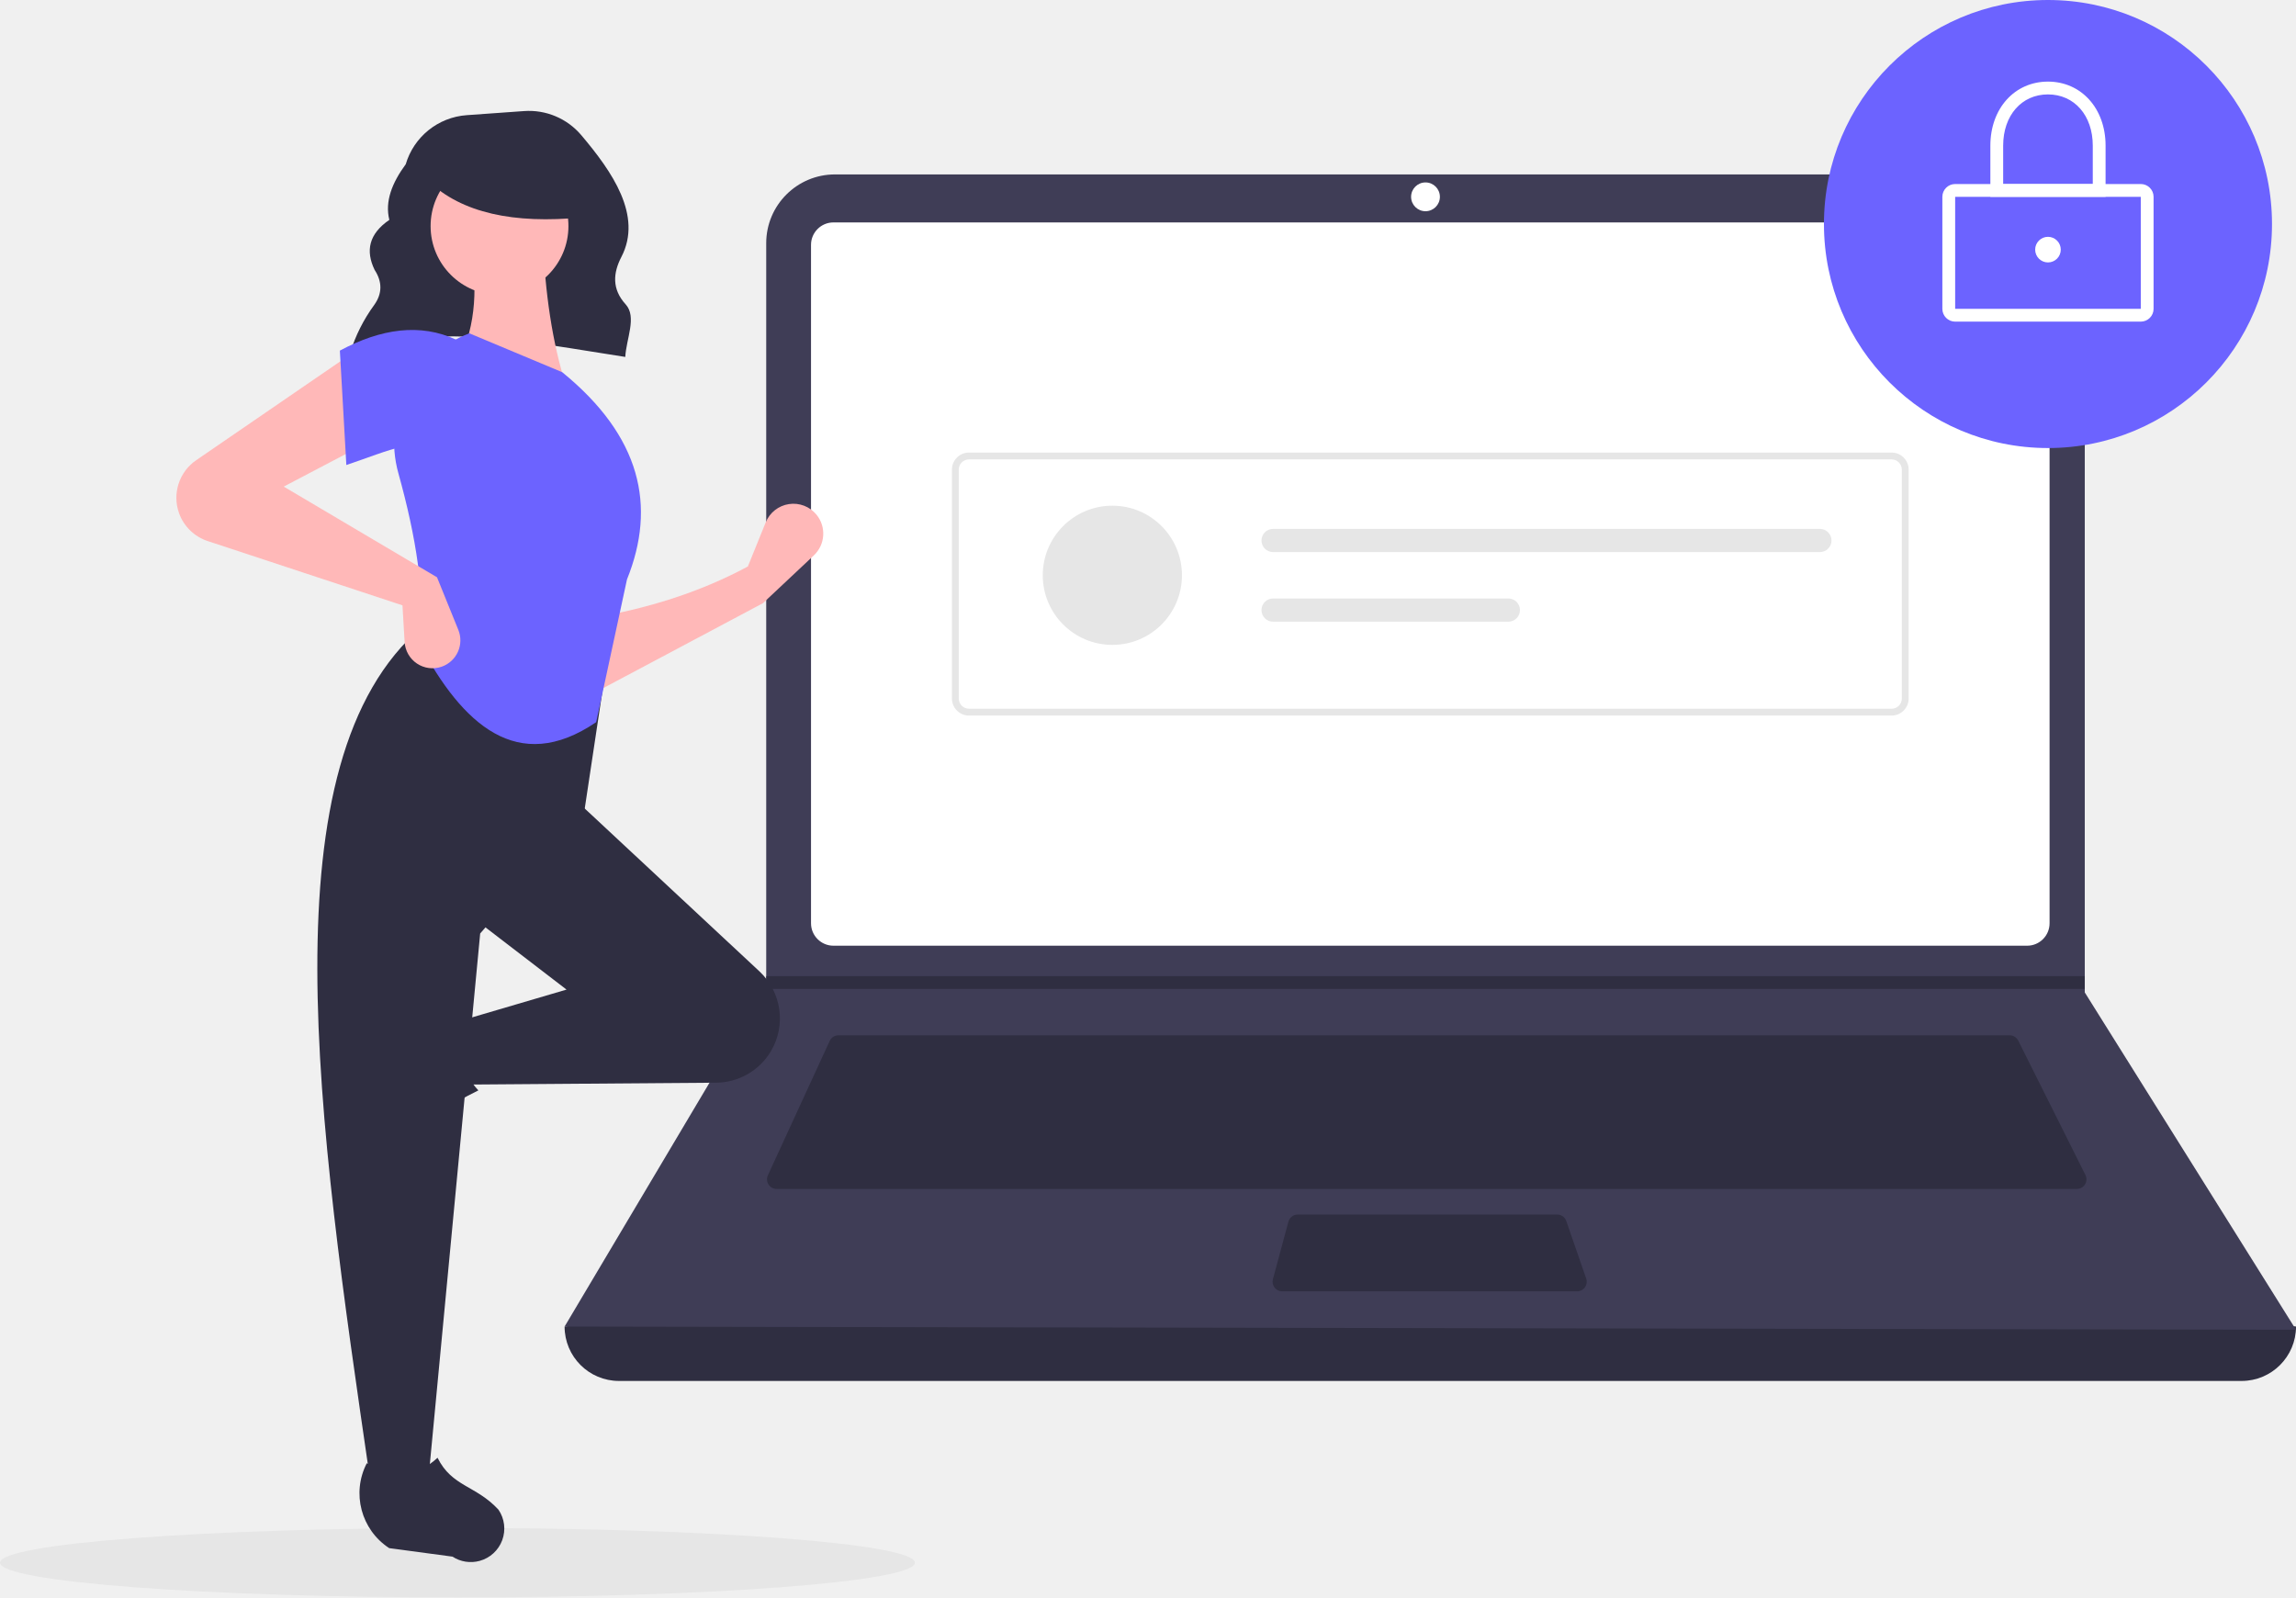
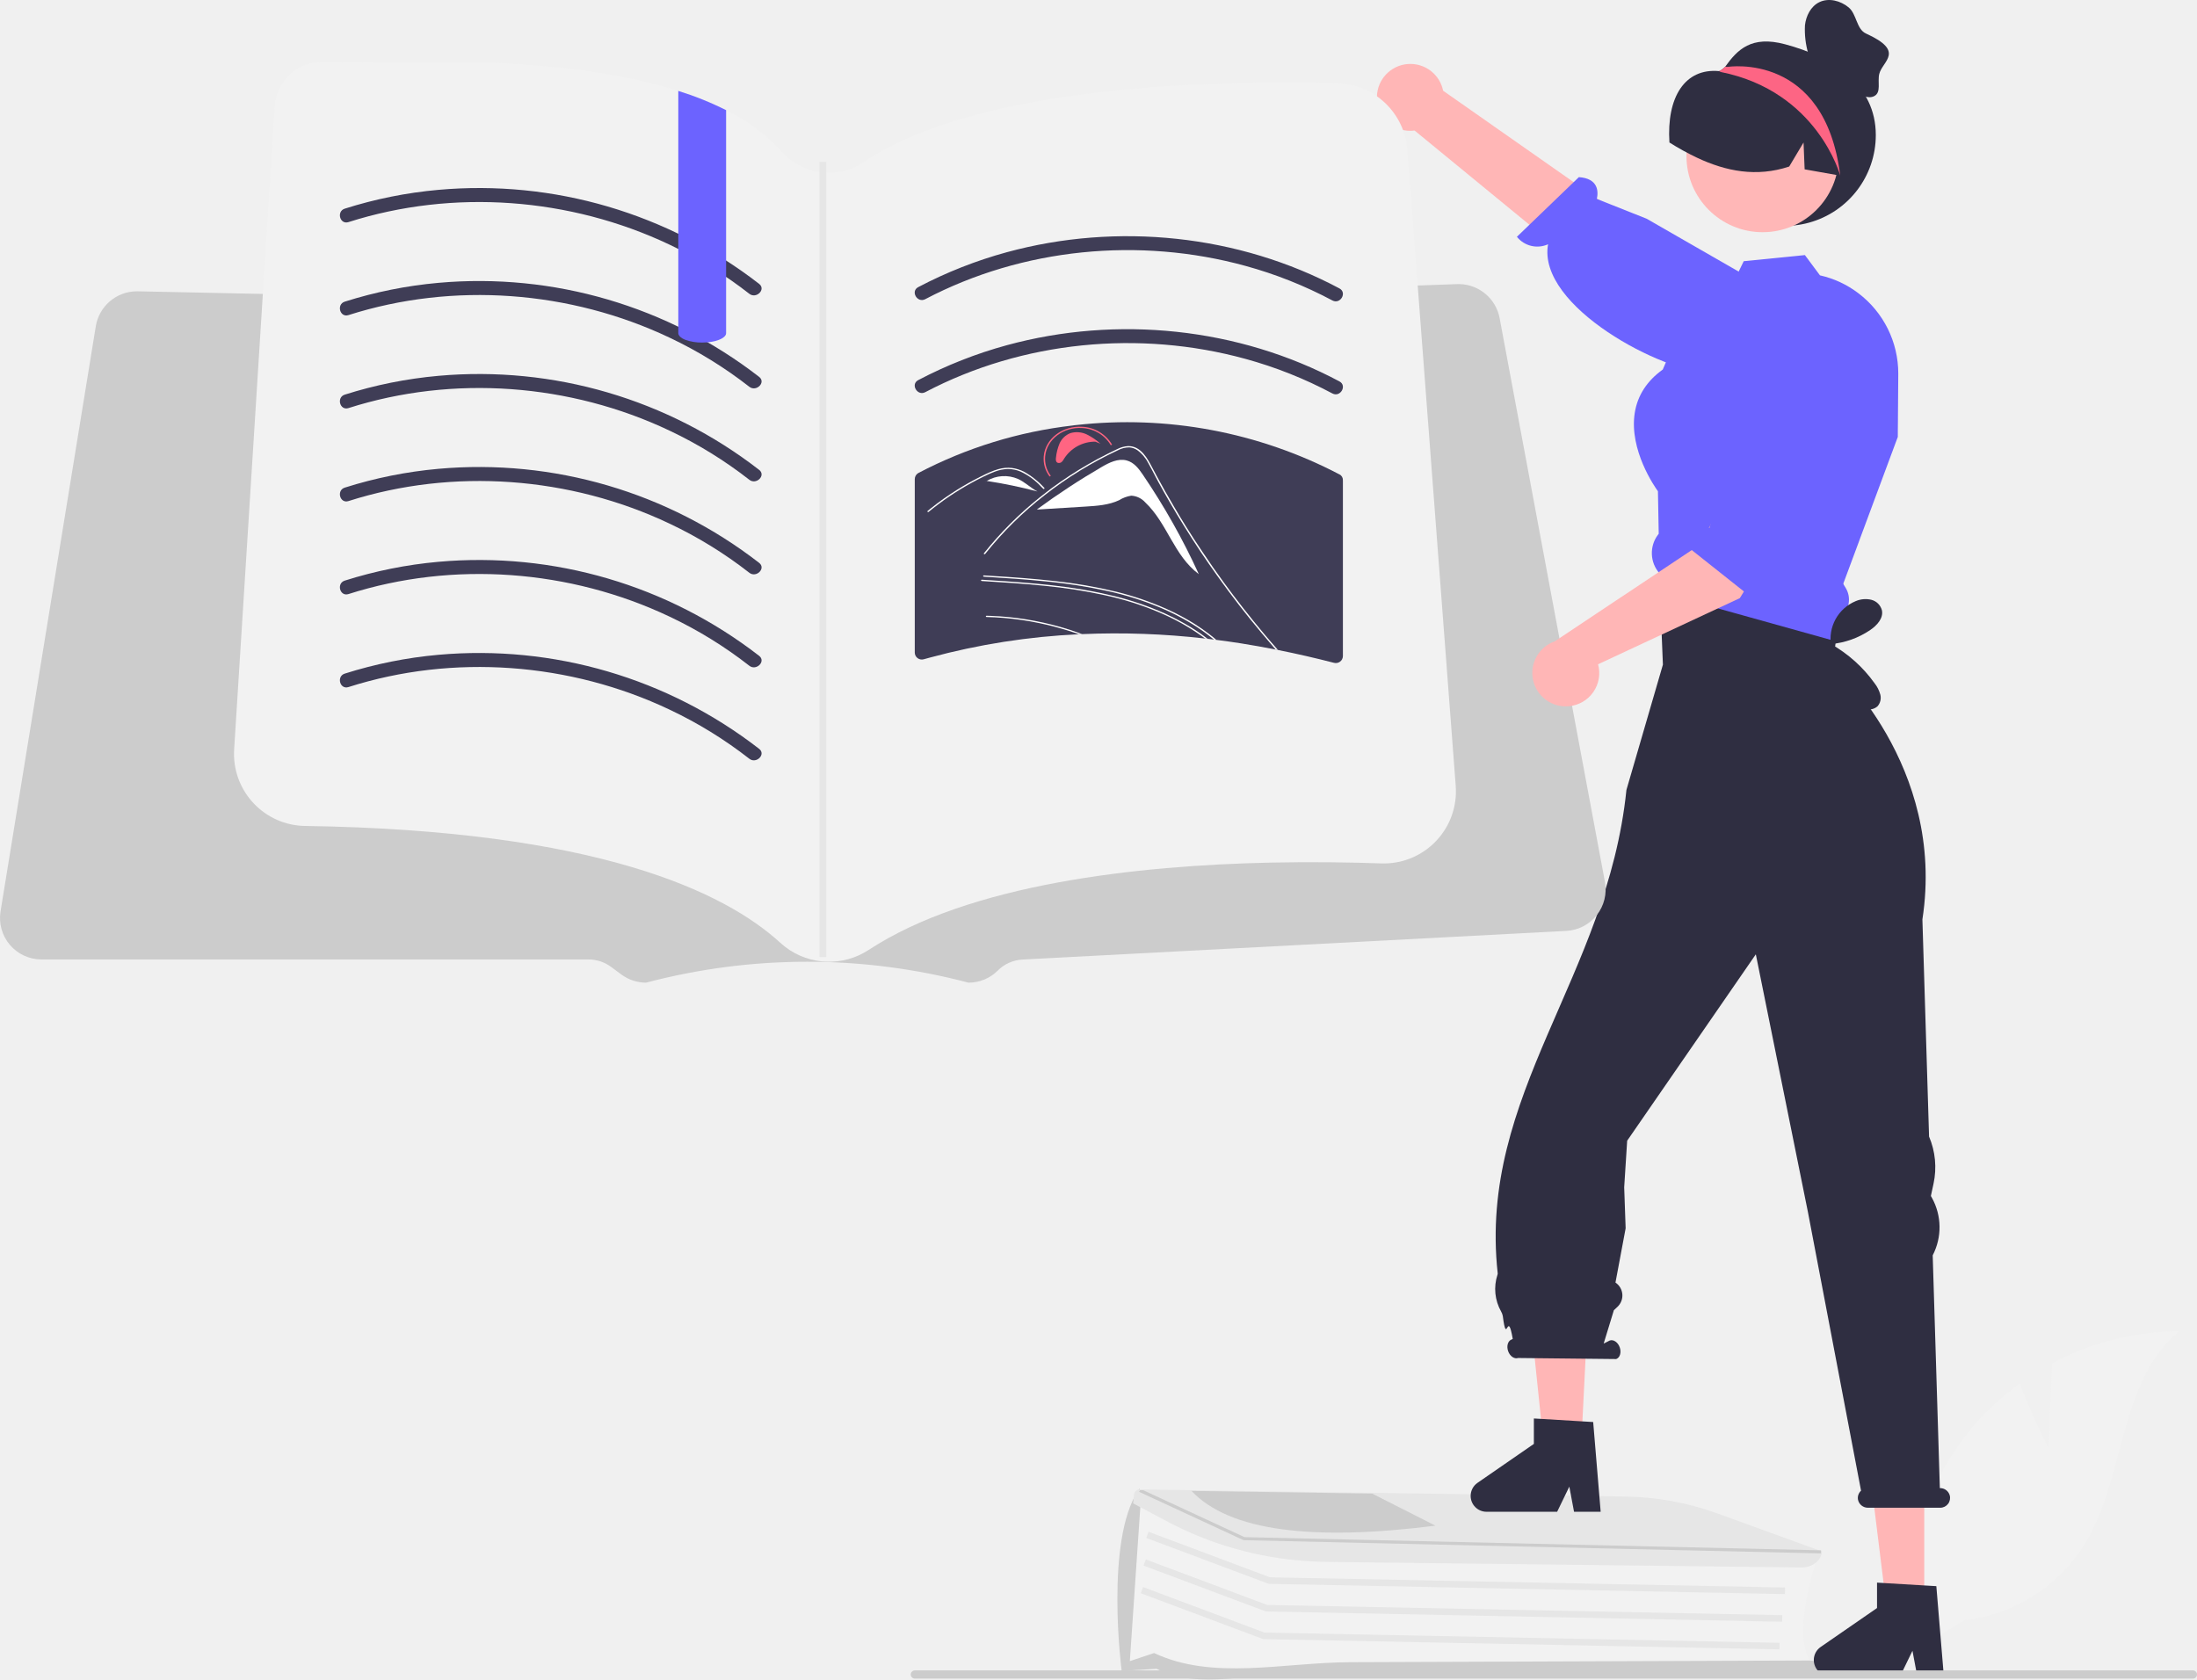
- <svg xmlns="http://www.w3.org/2000/svg" data-name="Layer 1" width="793" height="551.732" viewBox="0 0 793 551.732">
-   <ellipse cx="158" cy="539.732" rx="158" ry="12" fill="#e6e6e6" />
-   <path d="M324.272,296.554c27.497-11.695,61.744-4.285,95.191.858.311-6.228,4.084-13.808.132-18.153-4.801-5.279-4.359-10.825-1.47-16.404,7.388-14.265-3.197-29.444-13.884-42.065a23.669,23.669,0,0,0-19.755-8.292l-19.797,1.414A23.709,23.709,0,0,0,343.635,230.859v0c-4.727,6.429-7.257,12.841-5.664,19.219-7.081,4.839-8.27,10.68-5.089,17.264,2.698,4.146,2.669,8.182-.123,12.106a55.891,55.891,0,0,0-8.31,16.506Z" transform="translate(-203.5 -174.1342)" fill="#2f2e41" />
-   <path d="M977.709,651.097H417.291A18.791,18.791,0,0,1,398.5,632.306h0q304.727-35.415,598,0h0A18.791,18.791,0,0,1,977.709,651.097Z" transform="translate(-203.5 -174.1342)" fill="#2f2e41" />
-   <path d="M996.5,633.412l-598-1.105,69.306-116.616.332-.553V258.131a23.752,23.752,0,0,1,23.754-23.754H899.792a23.752,23.752,0,0,1,23.754,23.754V516.906Z" transform="translate(-203.5 -174.1342)" fill="#3f3d56" />
-   <path d="M491.35,250.957a7.746,7.746,0,0,0-7.738,7.738V493.031a7.747,7.747,0,0,0,7.738,7.738H903.65a7.747,7.747,0,0,0,7.738-7.738V258.694a7.747,7.747,0,0,0-7.738-7.738Z" transform="translate(-203.5 -174.1342)" fill="#fff" />
-   <path d="M493.078,531.718a3.325,3.325,0,0,0-3.013,1.93l-21.355,46.425a3.316,3.316,0,0,0,3.012,4.702H920.814a3.316,3.316,0,0,0,2.965-4.799L900.567,533.551a3.299,3.299,0,0,0-2.965-1.833Z" transform="translate(-203.5 -174.1342)" fill="#2f2e41" />
-   <circle cx="492.342" cy="67.98" r="4.974" fill="#fff" />
-   <path d="M651.7,593.619a3.321,3.321,0,0,0-3.202,2.454l-5.357,19.896a3.316,3.316,0,0,0,3.202,4.179h101.874a3.315,3.315,0,0,0,3.133-4.401l-6.887-19.896a3.318,3.318,0,0,0-3.134-2.231Z" transform="translate(-203.5 -174.1342)" fill="#2f2e41" />
-   <polygon points="720.046 337.135 720.046 341.556 264.306 341.556 264.649 341.004 264.649 337.135 720.046 337.135" fill="#2f2e41" />
-   <circle cx="707.335" cy="77.375" r="77.375" fill="#6c63ff" />
-   <path d="M942.89,285.223H878.779a4.426,4.426,0,0,1-4.421-4.421V242.114a4.426,4.426,0,0,1,4.421-4.421H942.89a4.426,4.426,0,0,1,4.421,4.421v38.688A4.426,4.426,0,0,1,942.89,285.223Zm-64.111-43.109v38.688h64.114L942.89,242.114Z" transform="translate(-203.5 -174.1342)" fill="#fff" />
-   <path d="M930.731,242.114h-39.793V224.428c0-12.81,8.368-22.107,19.896-22.107s19.896,9.297,19.896,22.107Zm-35.372-4.421h30.95V224.428c0-10.413-6.363-17.686-15.475-17.686s-15.475,7.273-15.475,17.686Z" transform="translate(-203.5 -174.1342)" fill="#fff" />
-   <circle cx="707.335" cy="86.218" r="4.421" fill="#fff" />
-   <path d="M856.82,421.284H538.18a5.908,5.908,0,0,1-5.901-5.901V336.342a5.908,5.908,0,0,1,5.901-5.901H856.82a5.908,5.908,0,0,1,5.901,5.901V415.383A5.908,5.908,0,0,1,856.82,421.284Zm-318.64-88.482a3.544,3.544,0,0,0-3.54,3.54V415.383a3.544,3.544,0,0,0,3.54,3.54H856.82a3.544,3.544,0,0,0,3.54-3.54V336.342a3.544,3.544,0,0,0-3.54-3.54Z" transform="translate(-203.5 -174.1342)" fill="#e6e6e6" />
-   <circle cx="384.19" cy="198.695" r="24.036" fill="#e6e6e6" />
-   <path d="M643.203,356.805a4.006,4.006,0,1,0,0,8.012H832.061a4.006,4.006,0,0,0,0-8.012Z" transform="translate(-203.5 -174.1342)" fill="#e6e6e6" />
-   <path d="M643.203,380.842a4.006,4.006,0,1,0,0,8.012H724.469a4.006,4.006,0,1,0,0-8.012Z" transform="translate(-203.5 -174.1342)" fill="#e6e6e6" />
-   <path d="M467.022,382.462,408.119,413.778l-.746-26.096c19.226-3.209,37.517-8.797,54.429-17.895l6.16-15.22a10.318,10.318,0,0,1,17.536-2.678l0,0a10.318,10.318,0,0,1-.908,14.069Z" transform="translate(-203.5 -174.1342)" fill="#ffb8b8" />
-   <path d="M323.098,563.267v0a11.574,11.574,0,0,1,1.469-9.363l12.939-19.858a22.612,22.612,0,0,1,29.335-7.739h0c-5.438,9.256-4.68,17.377,1.878,24.434a117.631,117.631,0,0,0-27.936,19.045A11.574,11.574,0,0,1,323.098,563.267Z" transform="translate(-203.5 -174.1342)" fill="#2f2e41" />
-   <path d="M469.705,537.303l0,0a22.203,22.203,0,0,1-18.871,10.779l-85.96.651-3.728-21.623,38.026-11.184-32.061-24.605L402.154,450.313l63.65,59.324A22.203,22.203,0,0,1,469.705,537.303Z" transform="translate(-203.5 -174.1342)" fill="#2f2e41" />
-   <path d="M351.453,685.179H331.321c-18.075-123.898-36.474-248.142,17.895-294.515l64.122,10.439L405.136,455.532l-35.789,41.008Z" transform="translate(-203.5 -174.1342)" fill="#2f2e41" />
-   <path d="M369.149,713.246h0a11.574,11.574,0,0,1-9.363-1.469l-21.859-2.938a22.612,22.612,0,0,1-7.741-29.335v0c9.257,5.437,17.377,4.679,24.434-1.879,4.986,10.067,13.201,9.453,21.047,17.935A11.574,11.574,0,0,1,369.149,713.246Z" transform="translate(-203.5 -174.1342)" fill="#2f2e41" />
-   <path d="M399.172,307.902l-37.28-8.947c6.192-12.674,6.702-26.776,3.728-41.754l25.351-.746C391.764,275.08,394.167,292.481,399.172,307.902Z" transform="translate(-203.5 -174.1342)" fill="#ffb8b8" />
-   <path d="M409.418,423.552c-27.139,18.493-46.314.633-60.947-26.923,2.033-16.862-1.259-37.041-7.357-58.966a40.138,40.138,0,0,1,24.506-48.401h0l32.061,13.421c27.224,22.19,32.582,46.227,22.368,71.578Z" transform="translate(-203.5 -174.1342)" fill="#6c63ff" />
-   <path d="M331.321,326.542,301.497,342.2l52.938,31.316,7.366,18.17a9.637,9.637,0,0,1-5.789,12.731h0a9.637,9.637,0,0,1-12.762-8.544l-.745-12.663-67.284-22.204a15.733,15.733,0,0,1-9.873-9.611v0a15.733,15.733,0,0,1,5.903-18.303l54.105-37.118Z" transform="translate(-203.5 -174.1342)" fill="#ffb8b8" />
-   <path d="M361.146,329.524c-12.439-5.451-23.749.47-38.026,5.219l-2.237-39.517c14.176-7.556,27.692-9.593,40.263-3.728Z" transform="translate(-203.5 -174.1342)" fill="#6c63ff" />
-   <circle cx="172.525" cy="78.093" r="23.802" fill="#ffb8b8" />
-   <path d="M404.5,249.224c-23.566,2.308-41.523-1.546-53-12.52v-8.838h51Z" transform="translate(-203.5 -174.1342)" fill="#2f2e41" />
+ <svg xmlns="http://www.w3.org/2000/svg" data-name="Layer 1" width="669.175" height="511.628" viewBox="0 0 669.175 511.628">
+   <path d="M889.314,635.23l1.144-25.719a83.066,83.066,0,0,1,38.745-9.808c-18.608,15.214-16.283,44.541-28.899,65a49.964,49.964,0,0,1-36.639,23.089l-15.572,9.534a83.724,83.724,0,0,1,17.647-67.845,80.874,80.874,0,0,1,14.863-13.81C884.332,625.505,889.314,635.23,889.314,635.23Z" transform="translate(-265.4125 -194.1858)" fill="#f2f2f2" />
+   <path d="M653.173,703.729c-7.931-.564-10,1-22,0h-22l2.862-52.648,34.634,13.878,172.114,4.225-.101.292c-.078.225-7.719,22.577-1.746,31.042l.248.35-.483.005L658.813,702.32C657.089,702.336,654.883,703.85,653.173,703.729Z" transform="translate(-265.4125 -194.1858)" fill="#f2f2f2" />
+   <path d="M662.101,704.417c-15.322-1.09-31.187,4.866-44.428-1.858l-10.585.641-.03-.089c-.082-.244-5.082-39.586,5.026-54.839l.445-.672.348,3.613-3.332,49.008,7.386-2.465c17.937,8.443,39.27,2.867,59.8,2.789l139.714-.516c2.927-.01,5.365,1.99,5.443,4.459l.008.241L670.54,704.717Q666.306,704.717,662.101,704.417Z" transform="translate(-265.4125 -194.1858)" fill="#ccc" />
+   <polygon points="543.667 485.616 386.44 482.491 386.279 482.431 349.132 468.509 349.834 466.636 386.821 480.499 543.707 483.616 543.667 485.616" fill="#e6e6e6" />
+   <polygon points="542.828 494.035 385.601 490.91 385.441 490.85 348.293 476.928 348.995 475.055 385.983 488.918 542.868 492.035 542.828 494.035" fill="#e6e6e6" />
+   <polygon points="541.989 502.455 384.762 499.329 384.602 499.269 347.454 485.346 348.156 483.473 385.144 497.337 542.029 500.455 541.989 502.455" fill="#e6e6e6" />
+   <path d="M663.187,669.727a105.217,105.217,0,0,1-41.733-11.775l-10.898-5.78.285-2.857a1.729,1.729,0,0,1,1.838-1.402l.962.012L760.269,650.082a85.935,85.935,0,0,1,28.133,5.106l31.948,11.599-.017.169c-.268,2.692-2.983,4.772-6.18,4.735l-144.434-1.693Q666.441,669.96,663.187,669.727Z" transform="translate(-265.4125 -194.1858)" fill="#e6e6e6" />
+   <polygon points="554.63 473.22 554.597 473.218 378.763 469.189 378.641 469.133 346.939 454.452 347.261 453.961 348.224 453.973 379.057 468.259 553.261 472.247 554.657 472.28 554.63 473.22" fill="#ccc" />
+   <path d="M683.347,649.186l-2.232-.032-50.392-.745-2.388-.033c11.514,12.258,36.972,15.325,74.288,10.576Z" transform="translate(-265.4125 -194.1858)" fill="#ccc" />
+   <polygon points="559.613 161.814 562.687 168.965 557.663 194.36 506.408 187.234 506.817 156.267 507.846 149.485 559.613 161.814" fill="#ffb6b6" />
+   <polygon points="586.094 490.943 574.786 490.943 569.404 447.327 586.094 447.327 586.094 490.943" fill="#ffb6b6" />
+   <path d="M817.871,699.891a4.835,4.835,0,0,0,4.831,4.831h21.513l3.708-7.655,1.44,7.655h8.109l-2.279-27.342-3.686-.215-12.384-.737-1.996-.125v7.746L819.957,695.91A4.838,4.838,0,0,0,817.871,699.891Z" transform="translate(-265.4125 -194.1858)" fill="#2f2e41" />
+   <polygon points="481.576 440.943 470.268 440.943 463.616 376.73 484.863 375.461 481.576 440.943" fill="#ffb6b6" />
+   <path d="M713.352,649.891a4.835,4.835,0,0,0,4.831,4.831h21.513l3.708-7.655,1.44,7.655h8.108l-2.279-27.342-3.289-.193-12.599-.76-2.177-.125v7.746L715.438,645.91A4.838,4.838,0,0,0,713.352,649.891Z" transform="translate(-265.4125 -194.1858)" fill="#2f2e41" />
+   <path d="M856.306,647.516h-.044l-2.175-70.919a18.544,18.544,0,0,0-.243-17.524l-.311-.564.807-3.742a23.836,23.836,0,0,0-1.362-14.346l-2.029-66.154c7.248-46.974-27.294-77.609-27.294-77.609l3.175-24.62-55.87,1.27.95,23.351-11.109,38.168c-5.846,56.96-45.194,92.762-39.213,147.231a1.04,1.04,0,0,1-.068.46,13.906,13.906,0,0,0,1.123,11.222,4.244,4.244,0,0,1,.506,1.392c1.232,9.549,1.393-2.53,3.025,6.935l-.318.161c-1.144.395-1.635,1.98-1.096,3.54s1.902,2.505,3.046,2.11l29.867.319c1.144-.395,1.635-1.98,1.096-3.54-.538-1.56-1.902-2.505-3.046-2.11l-1.858.94,3.109-10.171,1.09-1.017a4.737,4.737,0,0,0-.602-7.402l0,0,3.097-16.528-.44-12.5.906-14.181L800.212,484.904l15.855,78.438L832.263,648.306a2.968,2.968,0,0,0-.929,2.753,3.077,3.077,0,0,0,3.066,2.435h21.986a2.995,2.995,0,0,0,2.884-3.791A3.031,3.031,0,0,0,856.306,647.516Z" transform="translate(-265.4125 -194.1858)" fill="#2f2e41" />
+   <path d="M836.755,235.326a27.662,27.662,0,1,1-47.578-19.186l.133-.133c.221-.232.443-.465.675-.686a.011.011,0,0,0,.011-.011,5.805,5.805,0,0,0,.874-.786c3.734-5.218,7.968-9.593,18.223-6.86C823.858,211.6,836.755,220.046,836.755,235.326Z" transform="translate(-265.4125 -194.1858)" fill="#2f2e41" />
+   <path d="M684.804,223.484a10.132,10.132,0,0,0,11.479,10.47l71.338,58.547L778.517,273.349,704.968,221.822a10.187,10.187,0,0,0-20.164,1.662Z" transform="translate(-265.4125 -194.1858)" fill="#ffb6b6" />
+   <path d="M797.743,309.767s-.022-2.109-11.362-2.027c-14.077.101-52.846-20.109-49.454-39.142a7.96,7.96,0,0,1-9.489-2.276l18.874-18.172c5.923.4,5.983,4.363,5.476,6.639l15.168,6.027,39.506,22.697-6.976,22.799Z" transform="translate(-265.4125 -194.1858)" fill="#6c63ff" />
+   <circle cx="536.866" cy="47.54" r="23.195" fill="#ffb7b7" />
+   <path d="M770.399,357.098a9.312,9.312,0,0,0,.454,11.726c.011.68.113,1.338,1.077,3.776a4.268,4.268,0,0,0,.442.669,1.66,1.66,0,0,0,.102.147,7.711,7.711,0,0,0,4.026,2.71l42.459,11.851,5.614,1.565.987.272.544-7.666a6.864,6.864,0,0,0,1.508-8.812l-.782-1.293,4.559-12.259.442-1.213,11.624-31.289.011-2.087.023-2.155.113-15.038a30.676,30.676,0,0,0-12.134-24.473,30.148,30.148,0,0,0-11.624-5.443l-.091-.011-4.593-6.181-18.633,1.86-1.542,3.164-1.871,3.811-13.507,8.04-4.616,10.728-3.119,7.258c-4.831,3.47-7.712,7.927-8.54,13.235-1.769,11.273,6.124,22.557,7.065,23.849l.238,12.94Z" transform="translate(-265.4125 -194.1858)" fill="#6c63ff" />
+   <path d="M826.553,247.807c-.21-.033-.42-.078-.631-.111-3.618-.642-7.236-1.272-10.843-1.925l-.332-8.177-4.37,7.325c-9.969,3.308-19.297,1.438-28.071-2.689a79.25,79.25,0,0,1-8.409-4.636c-.891-13.829,4.7-22.682,15.103-21.753.38.034.653-.354.985-.52a.011.011,0,0,0,.011-.011c.564-.266,1.14-.52,1.715-.752a25.551,25.551,0,0,1,26.821,5.2C825.613,226.519,828.8,237.683,826.553,247.807Z" transform="translate(-265.4125 -194.1858)" fill="#2f2e41" />
+   <path d="M825.923,247.696s-6.871-25.648-36.325-31.567c-.033-.011-.144-.055-.288-.122-.088-.055-.199-.111-.31-.166.332-.188.653-.354.985-.52a.011.011,0,0,0,.011-.011c.288-.266.575-.531.874-.786l.841.033S821.264,209.877,825.923,247.696Z" transform="translate(-265.4125 -194.1858)" fill="#fd6584" />
+   <path d="M837.254,409.374a3.913,3.913,0,0,1-4.016.65,9.314,9.314,0,0,1-3.432-2.51,32.359,32.359,0,0,1-7.918-14.271l1.273-2.264A12.428,12.428,0,0,1,830.646,377.304a7.663,7.663,0,0,1,4.722-.411,4.476,4.476,0,0,1,3.254,3.223c.49,2.421-1.527,4.608-3.57,5.998a25.399,25.399,0,0,1-11.956,4.278,41.192,41.192,0,0,1,13.269,11.908,9.757,9.757,0,0,1,1.756,3.446A3.923,3.923,0,0,1,837.254,409.374Z" transform="translate(-265.4125 -194.1858)" fill="#2f2e41" />
+   <path id="be339808-9edc-488a-82d9-9b8c80f783b0-70" data-name="f02c4e45-f306-4b42-b3ad-5ddd3016d7d2" d="M544.06,705.545h389.281a1.247,1.247,0,0,0,0-2.494H544.059a1.247,1.247,0,1,0,0,2.494h0Z" transform="translate(-265.4125 -194.1858)" fill="#ccc" />
+   <path d="M647.444,384.955v.651c-1.402-1.643-2.833-3.272-4.249-4.901q-.892-1.02-1.785-2.04-3.782-4.292-7.606-8.555c-2.564-2.833-5.128-5.666-7.72-8.484-.623-.68-1.246-1.36-1.884-2.04a14.662,14.662,0,0,0-1.657-1.587,6.15,6.15,0,0,0-2.025-1.119,5.078,5.078,0,0,0-2.606-.028c-.978.227-1.912.581-2.861.878-.978.326-1.941.637-2.918.949-1.955.637-3.895,1.275-5.85,1.912a.194.194,0,0,1-.252-.107l-.003-.007a.197.197,0,0,1,.142-.269c.482-.156.977-.312,1.473-.468,1.969-.651,3.923-1.289,5.892-1.926.977-.326,1.954-.637,2.932-.949a8.762,8.762,0,0,1,2.833-.567,6.409,6.409,0,0,1,4.164,1.955c.609.567,1.162,1.161,1.714,1.771q.977,1.062,1.955,2.125,3.93,4.292,7.804,8.612,3.888,4.334,7.706,8.683.276.319.552.637C644.626,381.697,646.028,383.326,647.444,384.955Z" transform="translate(-265.4125 -194.1858)" fill="#fff" />
+   <path d="M622.324,360.61a4.788,4.788,0,0,0-2.063-1.533l-.805.028a85.054,85.054,0,0,0,24.329,24.758Q633.054,372.237,622.324,360.61Z" transform="translate(-265.4125 -194.1858)" fill="#fff" />
+   <path d="M754.254,462.841,722.166,291.031a12.726,12.726,0,0,0-12.086-10.298q-.389-.009-.778,0l-21.859.784-2.353.086-10.909.392-2.353.081-7.017.254L523.314,287.41c-.213.012-.432.012-.646.006l-31.707-.663-11.734-.242-.375-.006-8.661-.185-75.465-1.568-20.008-.421-9.866-.202-2.364-.052-11.249-.231-2.358-.052-11.509-.236-2.358-.052-12.645-.265-1.984-.04-11.278-.236-1.782-.035h-.259a12.692,12.692,0,0,0-12.466,10.598L265.579,471.812a12.624,12.624,0,0,0,12.46,14.657H444.7a11.549,11.549,0,0,1,6.815,2.249l3.16,2.341a12.739,12.739,0,0,0,7.513,2.479,192.439,192.439,0,0,1,98.218,0,12.548,12.548,0,0,0,8.932-3.702,11.457,11.457,0,0,1,7.496-3.338l165.669-8.73a12.625,12.625,0,0,0,11.751-14.928Z" transform="translate(-265.4125 -194.1858)" fill="#ccc" />
+   <path d="M708.853,436.049a21.976,21.976,0,0,1-22.75,21.16c-9.62-.34-21.1-.51-33.56-.25-40.69.87-91.81,6.47-122.56,26.61a21.966,21.966,0,0,1-13.05,3.58c-.34-.02-.67-.04-1.01-.07a21.928,21.928,0,0,1-12.84-5.69c-16.94-15.5-55.79-34.27-144.72-35.59-.37,0-.73-.02-1.09-.04a21.964,21.964,0,0,1-20.54-23.32l8.74-138.71,1.31-20.79,2.3-36.37a14.443,14.443,0,0,1,14.4-13.53h.09l52.98.31q33.48,1.515,55.46,8.53a95.875,95.875,0,0,1,14.56,5.86,55.975,55.975,0,0,1,16.94,12.65,19.119,19.119,0,0,0,11.5,6.21,18.276,18.276,0,0,0,2.08.19,19.057,19.057,0,0,0,11.53-3.3c34.61-23.19,105.14-24.95,144.09-23.95a21.931,21.931,0,0,1,21.36,20.31l1.58,20.69,1.57,20.63,9.06,119.23,2.52,33.17A22.806,22.806,0,0,1,708.853,436.049Z" transform="translate(-265.4125 -194.1858)" fill="#f2f2f2" />
+   <path d="M371.544,261.848c31.927-10.186,67.546-7.489,97.793,6.861a128.768,128.768,0,0,1,24.302,14.968c2.127,1.67,5.155-1.317,3.005-3.005a139.187,139.187,0,0,0-97.705-28.652,133.697,133.697,0,0,0-28.523,5.73c-2.595.828-1.486,4.932,1.13,4.097Z" transform="translate(-265.4125 -194.1858)" fill="#3f3d56" />
+   <path d="M547.228,285.325c29.684-15.602,65.229-19.005,97.504-10.148a128.521,128.521,0,0,1,26.512,10.541c2.412,1.287,4.561-2.38,2.145-3.669-30.76-16.413-67.684-20.192-101.274-11.042a133.658,133.658,0,0,0-27.031,10.649C542.661,282.929,544.807,286.598,547.228,285.325Z" transform="translate(-265.4125 -194.1858)" fill="#3f3d56" />
+   <path d="M547.228,313.654c29.684-15.602,65.229-19.005,97.504-10.148a128.519,128.519,0,0,1,26.512,10.541c2.412,1.287,4.561-2.38,2.145-3.669-30.76-16.413-67.684-20.192-101.274-11.042a133.658,133.658,0,0,0-27.031,10.649c-2.422,1.273-.276,4.942,2.145,3.669Z" transform="translate(-265.4125 -194.1858)" fill="#3f3d56" />
+   <path d="M674.428,340.462a1.821,1.821,0,0,0-1.047-1.761,139.35,139.35,0,0,0-80.222-15.026c-.173.014-.333.042-.52.055h-.007a4.253,4.253,0,0,0-.506.076,134.222,134.222,0,0,0-47.042,14.499,2.144,2.144,0,0,0-1.047,1.845v52.846a2.144,2.144,0,0,0,2.69,2.039c.652-.187,1.304-.367,1.969-.541a210.619,210.619,0,0,1,45.35-7.094c.326-.014.652-.028.992-.042a237.569,237.569,0,0,1,37.41,1.345,7.801,7.801,0,0,1,.777.083c.638.069,1.29.146,1.928.229.257.028.499.055.735.097,2.482.312,4.944.666,7.413,1.047q5.346.853,10.693,1.9c.222.042.451.097.68.139,5.721,1.137,11.414,2.455,17.079,3.911a2.153,2.153,0,0,0,2.69-2.053V340.545A.176.176,0,0,0,674.428,340.462Z" transform="translate(-265.4125 -194.1858)" fill="#3f3d56" />
+   <path d="M596.49,326.556a6.988,6.988,0,0,0-5.007-.44,5.934,5.934,0,0,0-3.335,3.136,15.083,15.083,0,0,0-1.098,4.314c-.088.584-.094,1.321.493,1.593a1.243,1.243,0,0,0,1.261-.25,3.729,3.729,0,0,0,.738-1.03,11.215,11.215,0,0,1,9.474-5.151l1.569.625A18.581,18.581,0,0,0,596.49,326.556Z" transform="translate(-265.4125 -194.1858)" fill="#ff6582" />
+   <path d="M613.469,338.736c-1.217-1.792-2.66-3.706-4.919-4.291-2.616-.678-5.304.669-7.584,1.997a221.538,221.538,0,0,0-19.666,12.898l.007.07,14.675-.901c3.534-.217,7.19-.464,10.313-1.952a9.726,9.726,0,0,1,3.684-1.372,6.156,6.156,0,0,1,4.267,2.056c6.763,6.411,8.721,16.214,16.308,21.846A206.083,206.083,0,0,0,613.469,338.736Z" transform="translate(-265.4125 -194.1858)" fill="#fff" />
+   <path d="M595.04,387.357c-.34.014-.666.028-.991.043-2.365-.85-4.787-1.601-7.238-2.252-1.587-.425-3.201-.807-4.816-1.133-1.827-.396-3.668-.708-5.51-.977a88.116,88.116,0,0,0-10.581-.892.192.192,0,1,1,0-.382c.453,0,.906.014,1.346.043a88.236,88.236,0,0,1,10.595,1.034c1.827.297,3.654.651,5.468,1.048,1.643.368,3.286.779,4.901,1.232Q591.676,386.097,595.04,387.357Z" transform="translate(-265.4125 -194.1858)" fill="#fff" />
+   <path d="M635.89,389.114c-.241-.043-.482-.071-.737-.099-.977-.807-1.969-1.572-3.003-2.323-1.289-.935-2.62-1.813-3.98-2.634a70.673,70.673,0,0,0-9.405-4.787A93.783,93.783,0,0,0,602.873,374.255a158.136,158.136,0,0,0-18.795-2.946c-6.317-.652-12.663-1.048-19.008-1.445-.269-.014-.283-.411,0-.397.793.057,1.587.099,2.394.156,6.416.397,12.833.85,19.207,1.572a146.424,146.424,0,0,1,18.767,3.258,91.279,91.279,0,0,1,15.382,5.283,69.943,69.943,0,0,1,8.272,4.405c1.685,1.062,3.315,2.196,4.872,3.399C634.615,388.051,635.266,388.561,635.89,389.114Z" transform="translate(-265.4125 -194.1858)" fill="#fff" />
+   <path d="M633.227,388.788a7.698,7.698,0,0,0-.779-.085c-.297-.241-.609-.467-.921-.694a64.772,64.772,0,0,0-6.813-4.263,72.163,72.163,0,0,0-6.587-3.159,92.525,92.525,0,0,0-15.892-5.014,158.11,158.11,0,0,0-18.796-2.946c-6.317-.652-12.663-1.048-19.008-1.445-.269-.028-.269-.411,0-.397.807.057,1.6.099,2.394.156,6.416.396,12.833.85,19.207,1.572a146.393,146.393,0,0,1,18.767,3.258,90.804,90.804,0,0,1,15.382,5.283c1.87.85,3.697,1.771,5.482,2.776A57.987,57.987,0,0,1,633.227,388.788Z" transform="translate(-265.4125 -194.1858)" fill="#fff" />
+   <path d="M654.671,392.201c-.227-.043-.453-.099-.68-.142-.255-.269-.496-.552-.737-.836q-1.827-2.103-3.612-4.249c-4.688-5.581-9.136-11.331-13.328-17.195q-5.397-7.521-10.241-15.34c-1.544-2.465-3.031-4.957-4.49-7.479q-1.7-2.932-3.315-5.878c-.312-.567-.609-1.133-.906-1.7-.694-1.332-1.388-2.677-2.125-3.994a11.287,11.287,0,0,0-3.428-4.079,5.016,5.016,0,0,0-2.436-.836,7.366,7.366,0,0,0-3.513.906,114.451,114.451,0,0,0-22.28,13.668,107.685,107.685,0,0,0-18.102,17.889c-.17.198-.538.014-.382-.198.637-.793,1.289-1.586,1.94-2.365a108.582,108.582,0,0,1,17.125-16.274c.014-.014.043-.028.057-.042.552-.439,1.105-.864,1.671-1.275a115.917,115.917,0,0,1,10.935-7.139q2.889-1.679,5.906-3.187c.496-.255,1.006-.51,1.515-.751.51-.255,1.02-.496,1.53-.737a8.338,8.338,0,0,1,3.244-.892c3.938-.057,5.963,3.909,7.365,6.586.439.836.893,1.671,1.332,2.507,1.7,3.159,3.47,6.303,5.312,9.405,1.119,1.926,2.28,3.839,3.456,5.737,1.685,2.705,3.413,5.382,5.212,8.045a.014.014,0,0,0,.014.014h.001c2.082,3.144,4.249,6.232,6.487,9.306q5.758,7.882,12.068,15.411Q652.434,389.68,654.671,392.201Z" transform="translate(-265.4125 -194.1858)" fill="#fff" />
+   <path d="M604.138,329.646l-.392.171a10.691,10.691,0,0,0-8.636-5.229c-5.799-.412-10.893,3.453-11.356,8.614a8.531,8.531,0,0,0,1.724,5.938l-.364.215a8.884,8.884,0,0,1-1.796-6.184c.482-5.375,5.787-9.399,11.826-8.97A11.133,11.133,0,0,1,604.138,329.646Z" transform="translate(-265.4125 -194.1858)" fill="#ff6582" />
+   <path d="M575.484,340.089a10.459,10.459,0,0,0-9.525.606,150.154,150.154,0,0,1,15.456,3.211C579.307,342.806,577.658,341.083,575.484,340.089Z" transform="translate(-265.4125 -194.1858)" fill="#fff" />
+   <path d="M565.93,340.69l-.573.415c.194-.145.395-.281.602-.41Z" transform="translate(-265.4125 -194.1858)" fill="#fff" />
+   <path d="M583.189,343.095c-.228-.227-.455-.453-.685-.68a19.891,19.891,0,0,0-6.249-4.572,10,10,0,0,0-3.798-.784,11.985,11.985,0,0,0-3.943.766c-.594.211-1.174.451-1.746.706-.653.293-1.295.605-1.934.92q-1.799.886-3.551,1.85-3.486,1.918-6.754,4.128-1.694,1.146-3.318,2.368-1.51,1.135-2.96,2.33c-.207.17-.515-.105-.309-.275.255-.211.512-.421.77-.628q1.091-.878,2.218-1.723,2.054-1.543,4.214-2.966,3.359-2.215,6.95-4.129,1.794-.956,3.638-1.832c.371-.176.747-.348,1.126-.512a19.283,19.283,0,0,1,2.678-.97,10.644,10.644,0,0,1,4.044-.354,11.419,11.419,0,0,1,3.731,1.149,24.482,24.482,0,0,1,6.186,4.932C583.684,343.006,583.377,343.282,583.189,343.095Z" transform="translate(-265.4125 -194.1858)" fill="#fff" />
+   <path d="M371.544,290.177c31.927-10.186,67.546-7.489,97.793,6.861a128.767,128.767,0,0,1,24.302,14.968c2.127,1.67,5.155-1.317,3.005-3.005a139.187,139.187,0,0,0-97.705-28.652,133.697,133.697,0,0,0-28.523,5.73c-2.595.828-1.486,4.932,1.13,4.097Z" transform="translate(-265.4125 -194.1858)" fill="#3f3d56" />
+   <path d="M371.544,318.505c31.927-10.186,67.546-7.49,97.793,6.861a128.767,128.767,0,0,1,24.302,14.968c2.127,1.67,5.155-1.317,3.005-3.005a139.187,139.187,0,0,0-97.705-28.652,133.698,133.698,0,0,0-28.523,5.73c-2.595.828-1.486,4.932,1.13,4.097Z" transform="translate(-265.4125 -194.1858)" fill="#3f3d56" />
+   <path d="M371.544,346.833c31.927-10.186,67.546-7.489,97.793,6.861a128.768,128.768,0,0,1,24.302,14.968c2.127,1.67,5.155-1.317,3.005-3.005a139.187,139.187,0,0,0-97.705-28.652,133.697,133.697,0,0,0-28.523,5.73c-2.595.828-1.486,4.932,1.13,4.097Z" transform="translate(-265.4125 -194.1858)" fill="#3f3d56" />
+   <path d="M371.544,375.161c31.927-10.186,67.546-7.489,97.793,6.861a128.767,128.767,0,0,1,24.302,14.968c2.127,1.67,5.155-1.317,3.005-3.005a139.187,139.187,0,0,0-97.705-28.652,133.697,133.697,0,0,0-28.523,5.73c-2.595.828-1.486,4.932,1.13,4.097Z" transform="translate(-265.4125 -194.1858)" fill="#3f3d56" />
+   <path d="M371.544,403.49c31.927-10.186,67.546-7.49,97.793,6.861a128.765,128.765,0,0,1,24.302,14.968c2.127,1.67,5.155-1.317,3.005-3.005a139.187,139.187,0,0,0-97.705-28.652,133.698,133.698,0,0,0-28.523,5.73c-2.595.828-1.486,4.932,1.13,4.097Z" transform="translate(-265.4125 -194.1858)" fill="#3f3d56" />
+   <path d="M486.573,227.739v67.93c0,1.35-2.36,2.48-5.54,2.79a.22.22,0,0,0-.08.01c-.53.04-1.09.07-1.66.07a14.57,14.57,0,0,1-5.15-.84c-.15-.06-.3-.13-.45-.19-.14-.08-.29-.15-.43-.23-.79-.47-1.25-1.02-1.25-1.61v-73.79A95.875,95.875,0,0,1,486.573,227.739Z" transform="translate(-265.4125 -194.1858)" fill="#6c63ff" />
+   <rect x="249.599" y="49.308" width="2.08" height="242.235" fill="#e6e6e6" />
+   <path d="M743.313,409.32a10.132,10.132,0,0,0,8.849-12.771L795.339,376.394l25.994-42.049-20.432-8.249-17.536,33.884L738.981,389.557a10.187,10.187,0,0,0,4.332,19.763Z" transform="translate(-265.4125 -194.1858)" fill="#ffb6b6" />
+   <path d="M837.369,294.063s5.088,1.661-.497,11.531c-4.471,7.902-26.252,53.418-35.142,62.355a7.96,7.96,0,0,1-.992,9.708L780.215,361.371c-.392-5.923,3.528-6.511,5.851-6.311l4.721-16.733L807.254,297.048l26.458-4.251Z" transform="translate(-265.4125 -194.1858)" fill="#6c63ff" />
+   <path d="M837.812,216.694c.97-3.923,8.01-6.82-4.049-12.297-2.926-1.329-2.805-5.907-5.281-7.957s-6.101-3.001-8.978-1.568c-2.569,1.28-4.017,4.175-4.326,7.029a25.892,25.892,0,0,0,.981,8.512l-.234.342q7.165,5.483,14.33,10.965c1.755,1.343,4.05,2.75,6.017,1.742C838.5,222.321,837.211,219.123,837.812,216.694Z" transform="translate(-265.4125 -194.1858)" fill="#2f2e41" />
</svg>
